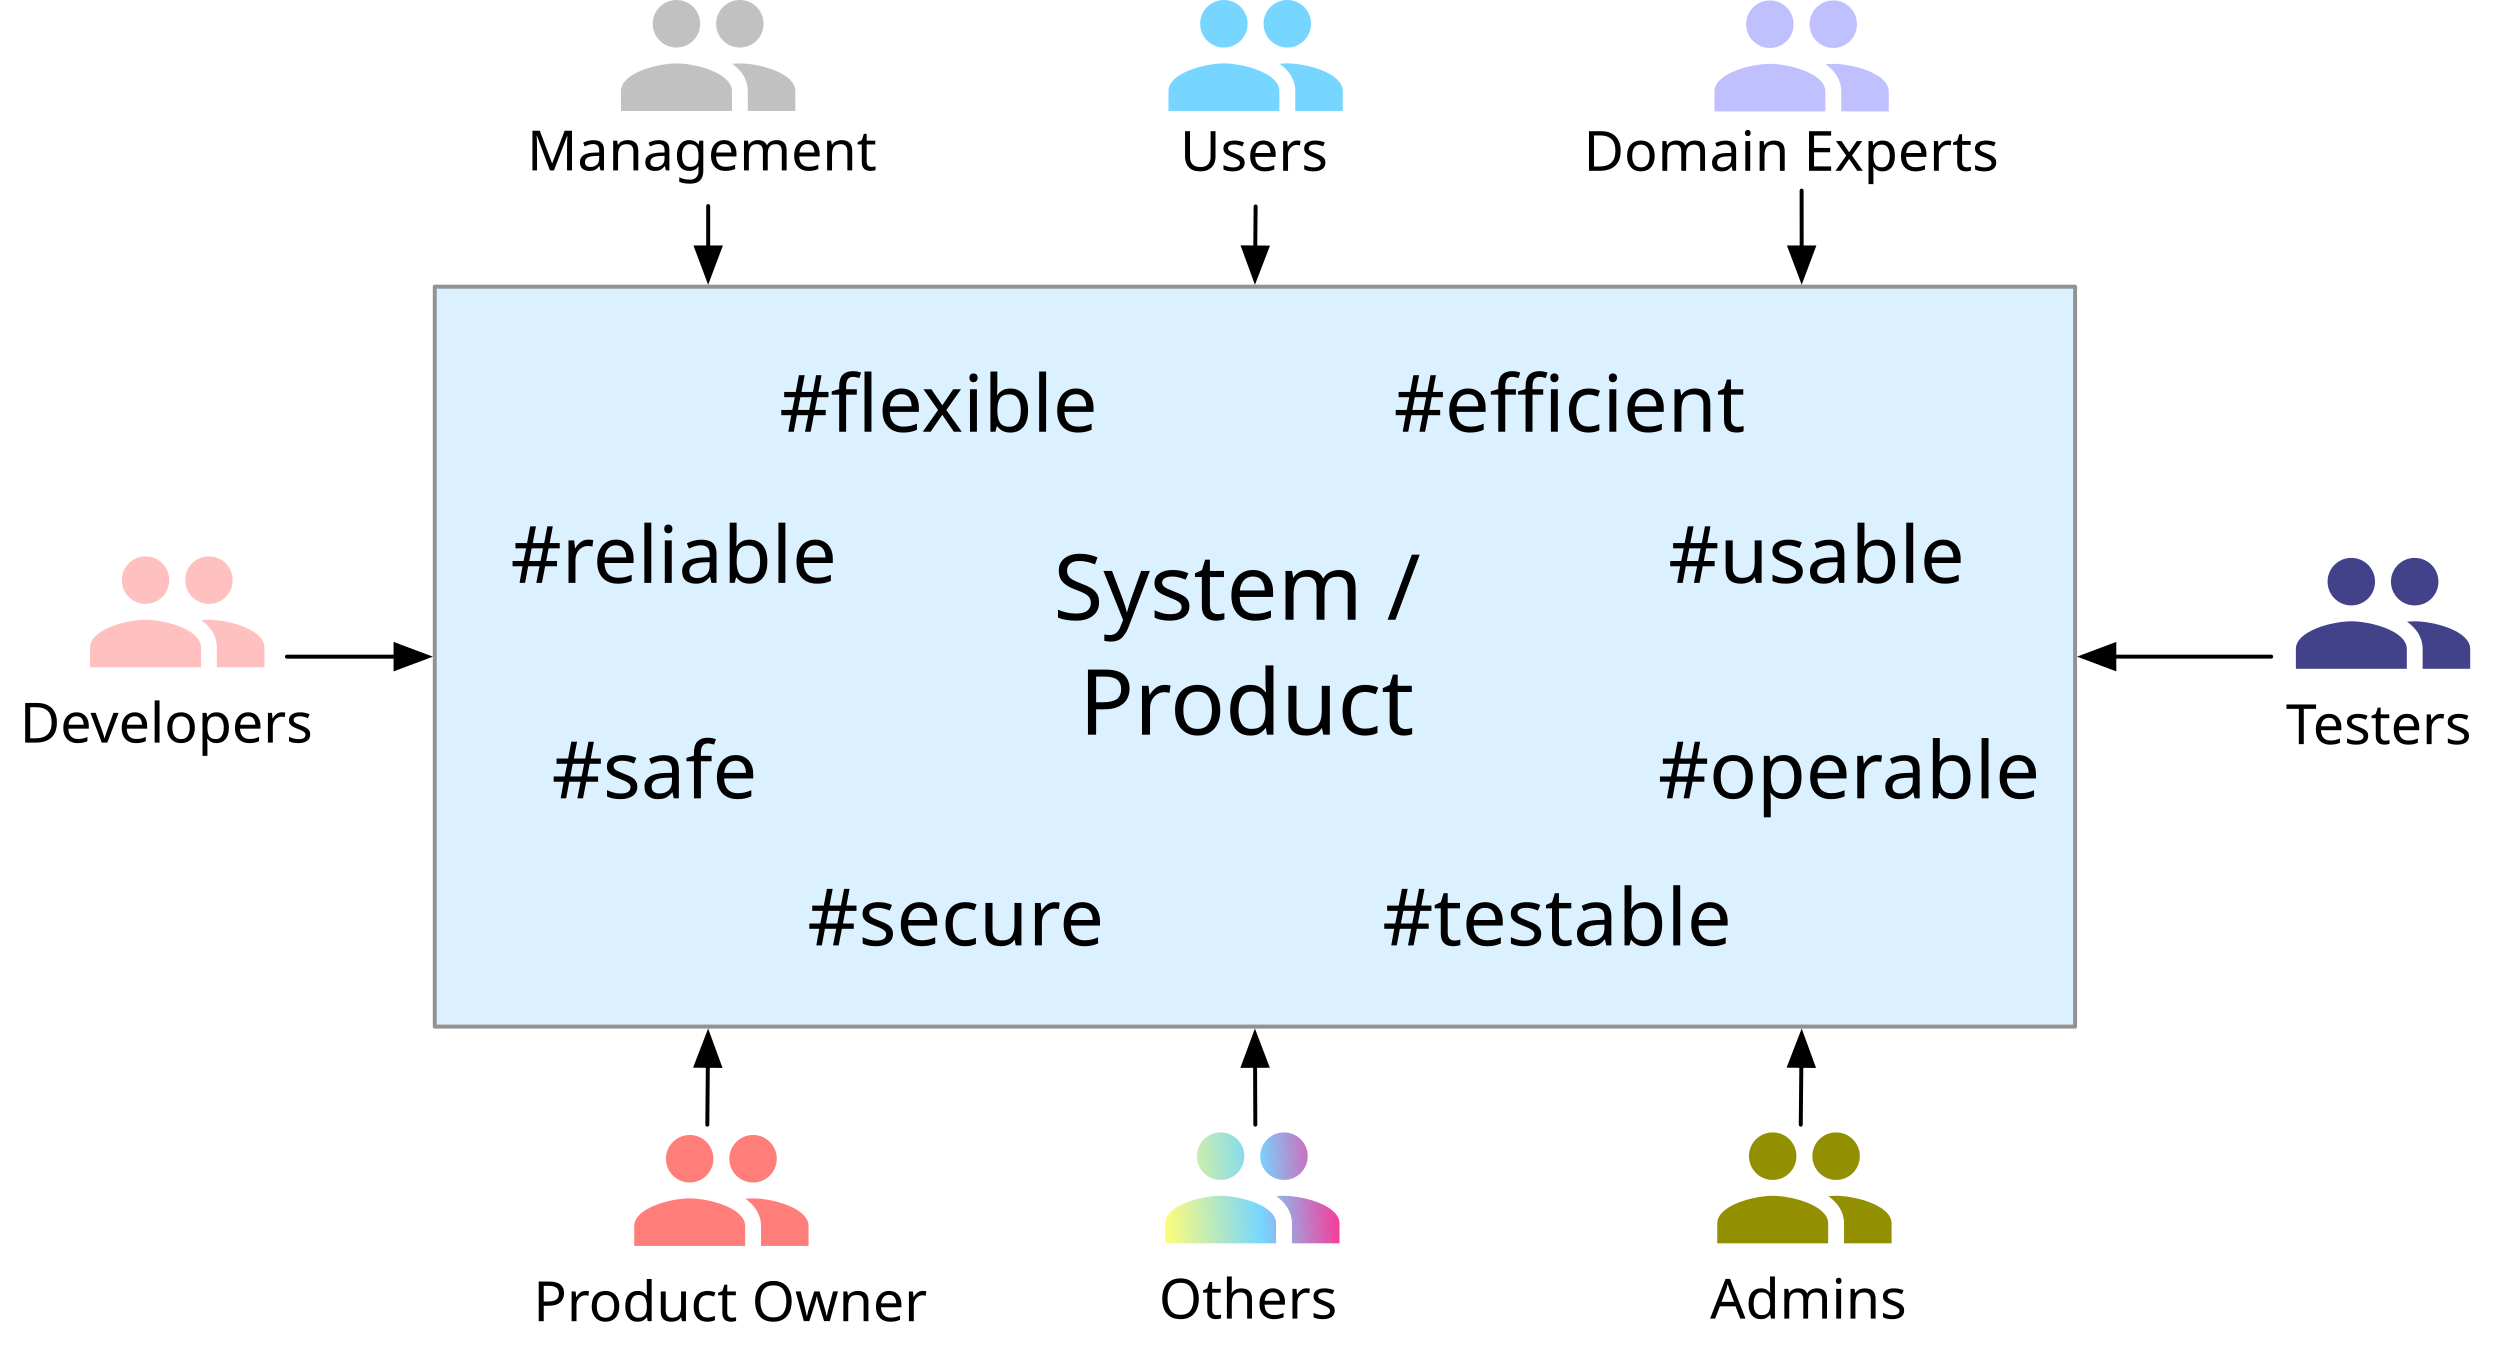
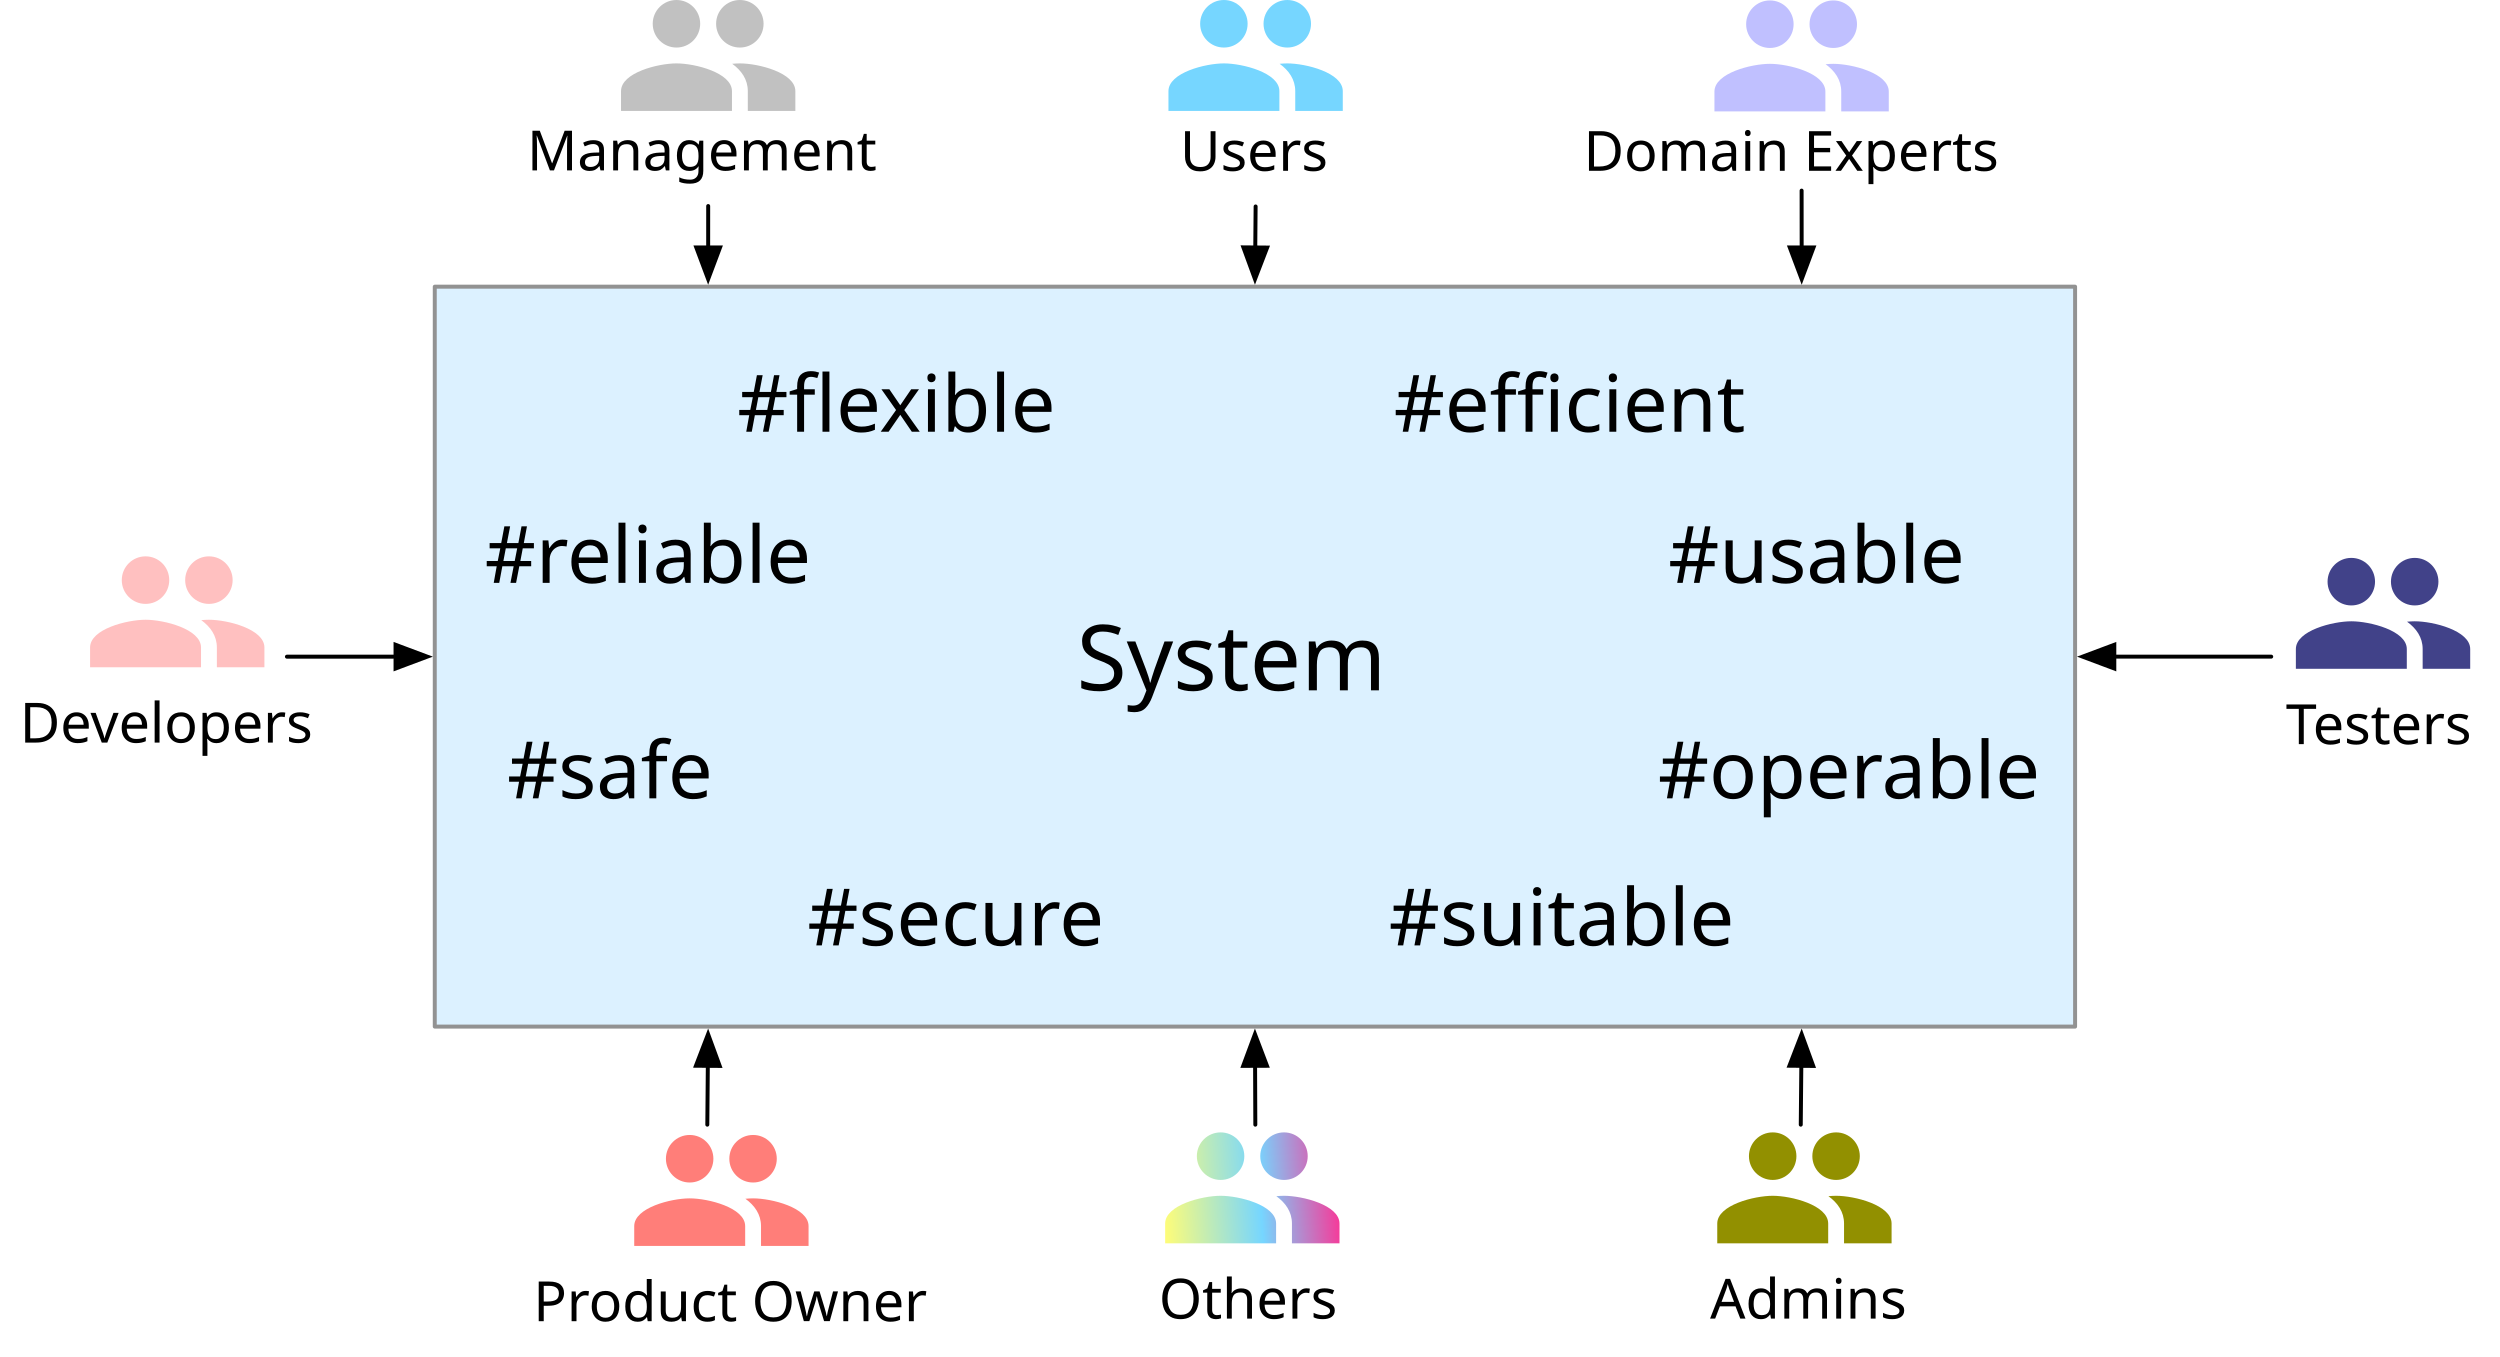
<svg xmlns="http://www.w3.org/2000/svg" xmlns:xlink="http://www.w3.org/1999/xlink" version="1.1" viewBox="-17.479 76.145 630.972 342.452" width="630.972" height="342.452">
  <defs>
    <linearGradient x1="0" x2="1" id="Gradient" gradientUnits="userSpaceOnUse">
      <stop offset="0" stop-color="#fffd78" />
      <stop offset=".539" stop-color="#76d6ff" />
      <stop offset="1" stop-color="#ff2f92" />
    </linearGradient>
    <linearGradient id="Obj_Gradient" xlink:href="#Gradient" gradientTransform="translate(275.7256 377.5471) rotate(-4) scale(45.846)" />
    <marker orient="auto" overflow="visible" markerUnits="strokeWidth" id="FilledArrow_Marker" stroke-linejoin="miter" stroke-miterlimit="10" viewBox="-1 -4 10 8" markerWidth="10" markerHeight="8" color="black">
      <g>
        <path d="M 8 0 L 0 -3 L 0 3 Z" fill="currentColor" stroke="currentColor" stroke-width="1" />
      </g>
    </marker>
  </defs>
-   <g id="arc42_QM_nicer_design_1" stroke-opacity="1" fill="none" fill-opacity="1" stroke-dasharray="none" stroke="none">
+   <g id="arc42_QM_nicer_design_1" stroke-dasharray="none" fill="none" fill-opacity="1" stroke="none" stroke-opacity="1">
    <g id="arc42_QM_nicer_design_1_Ebene_1">
      <g id="Graphic_1245">
        <rect x="92.25" y="148.5" width="414" height="186.75" fill="#dcf1ff" />
        <rect x="92.25" y="148.5" width="414" height="186.75" stroke="#929292" stroke-linecap="round" stroke-linejoin="round" stroke-width="1" />
      </g>
      <g id="Graphic_1246">
-         <text transform="translate(108.5 203.2586)" fill="black">
+         <text transform="translate(101.9792 203.2586)" fill="black">
          <tspan font-family="Mark Pro" font-size="20" fill="black" x="2.888" y="20">#reliable</tspan>
        </text>
      </g>
      <g id="Graphic_1247">
-         <text transform="translate(175.358 165.1164)" fill="black">
+         <text transform="translate(164.75 165.1164)" fill="black">
          <tspan font-family="Mark Pro" font-size="20" fill="black" x="3.852" y="20">#flexible</tspan>
        </text>
      </g>
      <g id="Graphic_1248">
        <text transform="translate(328.75 165.1164)" fill="black">
          <tspan font-family="Mark Pro" font-size="20" fill="black" x="5.536" y="20">#efficient</tspan>
        </text>
      </g>
      <g id="Graphic_1249">
        <text transform="translate(400.75 257.6336)" fill="black">
          <tspan font-family="Mark Pro" font-size="20" fill="black" x=".22" y="20">#operable</tspan>
        </text>
      </g>
      <g id="Graphic_1250">
-         <text transform="translate(108.5 257.6336)" fill="black">
+         <text transform="translate(97.25 257.6336)" fill="black">
          <tspan font-family="Mark Pro" font-size="20" fill="black" x="13.258" y="20">#safe</tspan>
        </text>
      </g>
      <g id="Graphic_1251">
        <text transform="translate(183.375 294.7586)" fill="black">
          <tspan font-family="Mark Pro" font-size="20" fill="black" x="2.908" y="20">#secure</tspan>
        </text>
      </g>
      <g id="Graphic_1252">
        <text transform="translate(328.75 294.7586)" fill="black">
-           <tspan font-family="Mark Pro" font-size="20" fill="black" x="2.64" y="20">#testable</tspan>
+           <tspan font-family="Mark Pro" font-size="20" fill="black" x="4.27" y="20">#suitable</tspan>
        </text>
      </g>
      <g id="Graphic_1253">
        <text transform="translate(400.75 203.2586)" fill="black">
          <tspan font-family="Mark Pro" font-size="20" fill="black" x="2.808" y="20">#usable</tspan>
        </text>
      </g>
      <g id="Graphic_1254">
-         <text transform="translate(248.3682 209.5625)" fill="black">
-           <tspan font-family="Mark Pro" font-size="23" fill="black" x="4618528e-19" y="23">System /</tspan>
-           <tspan font-family="Mark Pro" font-size="23" fill="black" x="6.503" y="52">Product</tspan>
+         <text transform="translate(251.1787 227.375)" fill="black">
+           <tspan font-family="Mark Pro" font-size="23" fill="black" x="3.076" y="23">System </tspan>
        </text>
      </g>
      <g id="Graphic_1271">
        <path d="M 172.593 374.597 C 175.912 374.597 178.572 371.917 178.572 368.597 C 178.572 365.277 175.912 362.597 172.593 362.597 C 169.273 362.597 166.593 365.277 166.593 368.597 C 166.593 371.917 169.273 374.597 172.593 374.597 Z M 156.593 374.597 C 159.912 374.597 162.572 371.917 162.572 368.597 C 162.572 365.277 159.912 362.597 156.593 362.597 C 153.273 362.597 150.593 365.277 150.593 368.597 C 150.593 371.917 153.273 374.597 156.593 374.597 Z M 156.593 378.597 C 151.933 378.597 142.593 380.937 142.593 385.597 L 142.593 390.597 L 170.593 390.597 L 170.593 385.597 C 170.593 380.937 161.252 378.597 156.593 378.597 Z M 172.593 378.597 C 172.012 378.597 171.352 378.637 170.653 378.697 C 172.972 380.377 174.593 382.637 174.593 385.597 L 174.593 390.597 L 186.593 390.597 L 186.593 385.597 C 186.593 380.937 177.252 378.597 172.593 378.597 Z" fill="#ff7e79" />
      </g>
      <g id="Graphic_1274">
        <text transform="translate(115.5 395.5974)" fill="black">
          <tspan font-family="Mark Pro" font-size="14" fill="black" x="1.63" y="14">Product Owner</tspan>
        </text>
      </g>
      <g id="Graphic_1270">
        <path d="M 35.256 228.562 C 38.576 228.562 41.236 225.882 41.236 222.562 C 41.236 219.243 38.576 216.562 35.256 216.562 C 31.936 216.562 29.256 219.243 29.256 222.562 C 29.256 225.882 31.936 228.562 35.256 228.562 Z M 19.256 228.562 C 22.576 228.562 25.236 225.882 25.236 222.562 C 25.236 219.243 22.576 216.562 19.256 216.562 C 15.936 216.562 13.256 219.243 13.256 222.562 C 13.256 225.882 15.936 228.562 19.256 228.562 Z M 19.256 232.562 C 14.596 232.562 5.256 234.903 5.256 239.562 L 5.256 244.562 L 33.256 244.562 L 33.256 239.562 C 33.256 234.903 23.916 232.562 19.256 232.562 Z M 35.256 232.562 C 34.676 232.562 34.016 232.602 33.316 232.662 C 35.636 234.343 37.256 236.602 37.256 239.562 L 37.256 244.562 L 49.256 244.562 L 49.256 239.562 C 49.256 234.903 39.916 232.562 35.256 232.562 Z" fill="#ffc0c0" />
      </g>
      <g id="Graphic_1275">
        <text transform="translate(-12.47889 249.5625)" fill="black">
          <tspan font-family="Mark Pro" font-size="14" fill="black" x="0" y="14">Developers</tspan>
        </text>
      </g>
      <g id="Graphic_1268">
        <path d="M 591.972 228.951 C 595.292 228.951 597.952 226.271 597.952 222.951 C 597.952 219.631 595.292 216.951 591.972 216.951 C 588.652 216.951 585.972 219.631 585.972 222.951 C 585.972 226.271 588.652 228.951 591.972 228.951 Z M 575.972 228.951 C 579.292 228.951 581.952 226.271 581.952 222.951 C 581.952 219.631 579.292 216.951 575.972 216.951 C 572.652 216.951 569.972 219.631 569.972 222.951 C 569.972 226.271 572.652 228.951 575.972 228.951 Z M 575.972 232.951 C 571.312 232.951 561.972 235.291 561.972 239.951 L 561.972 244.951 L 589.972 244.951 L 589.972 239.951 C 589.972 235.291 580.632 232.951 575.972 232.951 Z M 591.972 232.951 C 591.392 232.951 590.732 232.991 590.032 233.051 C 592.352 234.731 593.972 236.991 593.972 239.951 L 593.972 244.951 L 605.972 244.951 L 605.972 239.951 C 605.972 235.291 596.632 232.951 591.972 232.951 Z" fill="#414289" />
      </g>
      <g id="Graphic_1276">
        <text transform="translate(559.4513 249.9513)" fill="black">
          <tspan font-family="Mark Pro" font-size="14" fill="black" x="6430412e-19" y="14">Testers</tspan>
        </text>
      </g>
      <g id="Graphic_1273">
        <path d="M 169.26 88.145 C 172.579 88.145 175.239 85.465 175.239 82.145 C 175.239 78.825 172.579 76.145 169.26 76.145 C 165.94 76.145 163.26 78.825 163.26 82.145 C 163.26 85.465 165.94 88.145 169.26 88.145 Z M 153.26 88.145 C 156.579 88.145 159.239 85.465 159.239 82.145 C 159.239 78.825 156.579 76.145 153.26 76.145 C 149.94 76.145 147.26 78.825 147.26 82.145 C 147.26 85.465 149.94 88.145 153.26 88.145 Z M 153.26 92.145 C 148.6 92.145 139.26 94.485 139.26 99.145 L 139.26 104.145 L 167.26 104.145 L 167.26 99.145 C 167.26 94.485 157.919 92.145 153.26 92.145 Z M 169.26 92.145 C 168.679 92.145 168.019 92.185 167.32 92.245 C 169.639 93.925 171.26 96.185 171.26 99.145 L 171.26 104.145 L 183.26 104.145 L 183.26 99.145 C 183.26 94.485 173.919 92.145 169.26 92.145 Z" fill="#c1c1c1" />
      </g>
      <g id="Graphic_1278">
        <text transform="translate(115.5425 105.1455)" fill="black">
          <tspan font-family="Mark Pro" font-size="14" fill="black" x="5400125e-19" y="14">Management</tspan>
        </text>
      </g>
      <g id="Graphic_1280">
        <text transform="translate(280.3465 105.2532)" fill="black">
          <tspan font-family="Mark Pro" font-size="14" fill="black" x="0" y="14">Users</tspan>
        </text>
      </g>
      <g id="Graphic_1281">
        <path d="M 307.425 88.145 C 310.745 88.145 313.405 85.465 313.405 82.145 C 313.405 78.825 310.745 76.145 307.425 76.145 C 304.105 76.145 301.425 78.825 301.425 82.145 C 301.425 85.465 304.105 88.145 307.425 88.145 Z M 291.425 88.145 C 294.745 88.145 297.405 85.465 297.405 82.145 C 297.405 78.825 294.745 76.145 291.425 76.145 C 288.105 76.145 285.425 78.825 285.425 82.145 C 285.425 85.465 288.105 88.145 291.425 88.145 Z M 291.425 92.145 C 286.765 92.145 277.425 94.485 277.425 99.145 L 277.425 104.145 L 305.425 104.145 L 305.425 99.145 C 305.425 94.485 296.085 92.145 291.425 92.145 Z M 307.425 92.145 C 306.845 92.145 306.185 92.185 305.485 92.245 C 307.805 93.925 309.425 96.185 309.425 99.145 L 309.425 104.145 L 321.425 104.145 L 321.425 99.145 C 321.425 94.485 312.085 92.145 307.425 92.145 Z" fill="#76d6ff" />
      </g>
      <g id="Graphic_1279">
        <path d="M 445.227 88.253 C 448.547 88.253 451.207 85.573 451.207 82.253 C 451.207 78.933 448.547 76.253 445.227 76.253 C 441.907 76.253 439.227 78.933 439.227 82.253 C 439.227 85.573 441.907 88.253 445.227 88.253 Z M 429.227 88.253 C 432.547 88.253 435.207 85.573 435.207 82.253 C 435.207 78.933 432.547 76.253 429.227 76.253 C 425.907 76.253 423.227 78.933 423.227 82.253 C 423.227 85.573 425.907 88.253 429.227 88.253 Z M 429.227 92.253 C 424.567 92.253 415.227 94.593 415.227 99.253 L 415.227 104.253 L 443.227 104.253 L 443.227 99.253 C 443.227 94.593 433.887 92.253 429.227 92.253 Z M 445.227 92.253 C 444.647 92.253 443.987 92.293 443.287 92.353 C 445.607 94.033 447.227 96.293 447.227 99.253 L 447.227 104.253 L 459.227 104.253 L 459.227 99.253 C 459.227 94.593 449.887 92.253 445.227 92.253 Z" fill="#c0c0ff" />
      </g>
      <g id="Graphic_1282">
        <text transform="translate(373.0884 105.2532)" fill="black">
          <tspan font-family="Mark Pro" font-size="14" fill="black" x="9.115" y="14">Domain Experts</tspan>
        </text>
      </g>
      <g id="Graphic_1272">
        <path d="M 445.936 373.948 C 449.256 373.948 451.916 371.268 451.916 367.948 C 451.916 364.628 449.256 361.948 445.936 361.948 C 442.616 361.948 439.936 364.628 439.936 367.948 C 439.936 371.268 442.616 373.948 445.936 373.948 Z M 429.936 373.948 C 433.256 373.948 435.916 371.268 435.916 367.948 C 435.916 364.628 433.256 361.948 429.936 361.948 C 426.616 361.948 423.936 364.628 423.936 367.948 C 423.936 371.268 426.616 373.948 429.936 373.948 Z M 429.936 377.948 C 425.276 377.948 415.936 380.288 415.936 384.948 L 415.936 389.948 L 443.936 389.948 L 443.936 384.948 C 443.936 380.288 434.596 377.948 429.936 377.948 Z M 445.936 377.948 C 445.356 377.948 444.696 377.988 443.996 378.048 C 446.316 379.728 447.936 381.988 447.936 384.948 L 447.936 389.948 L 459.936 389.948 L 459.936 384.948 C 459.936 380.288 450.596 377.948 445.936 377.948 Z" fill="#929000" />
      </g>
      <g id="Graphic_1284">
        <text transform="translate(414.1261 394.9481)" fill="black">
          <tspan font-family="Mark Pro" font-size="14" fill="black" x="20250468e-20" y="14">Admins</tspan>
        </text>
      </g>
      <g id="Graphic_1277">
        <text transform="translate(275.0028 394.9481)" fill="black">
          <tspan font-family="Mark Pro" font-size="14" fill="black" x="14921397e-20" y="14">Others</tspan>
        </text>
      </g>
      <g id="Graphic_1283">
        <path d="M 306.593 373.948 C 309.913 373.948 312.573 371.268 312.573 367.948 C 312.573 364.628 309.913 361.948 306.593 361.948 C 303.273 361.948 300.593 364.628 300.593 367.948 C 300.593 371.268 303.273 373.948 306.593 373.948 Z M 290.593 373.948 C 293.913 373.948 296.573 371.268 296.573 367.948 C 296.573 364.628 293.913 361.948 290.593 361.948 C 287.273 361.948 284.593 364.628 284.593 367.948 C 284.593 371.268 287.273 373.948 290.593 373.948 Z M 290.593 377.948 C 285.933 377.948 276.593 380.288 276.593 384.948 L 276.593 389.948 L 304.593 389.948 L 304.593 384.948 C 304.593 380.288 295.253 377.948 290.593 377.948 Z M 306.593 377.948 C 306.013 377.948 305.353 377.988 304.653 378.048 C 306.973 379.728 308.593 381.988 308.593 384.948 L 308.593 389.948 L 320.593 389.948 L 320.593 384.948 C 320.593 380.288 311.253 377.948 306.593 377.948 Z" fill="url(#Obj_Gradient)" />
      </g>
      <g id="Line_1286">
        <line x1="161.26" y1="128.145" x2="161.255" y2="138.6" marker-end="url(#FilledArrow_Marker)" stroke="black" stroke-linecap="round" stroke-linejoin="round" stroke-width="1" />
      </g>
      <g id="Line_1288">
        <line x1="299.425" y1="128.253" x2="299.336" y2="138.6" marker-end="url(#FilledArrow_Marker)" stroke="black" stroke-linecap="round" stroke-linejoin="round" stroke-width="1" />
      </g>
      <g id="Line_1290">
        <line x1="437.227" y1="124.253" x2="437.241" y2="138.6" marker-end="url(#FilledArrow_Marker)" stroke="black" stroke-linecap="round" stroke-linejoin="round" stroke-width="1" />
      </g>
      <g id="Line_1298">
        <line x1="161.039" y1="360" x2="161.166" y2="345.15" marker-end="url(#FilledArrow_Marker)" stroke="black" stroke-linecap="round" stroke-linejoin="round" stroke-width="1" />
      </g>
      <g id="Line_1299">
        <line x1="299.351" y1="360" x2="299.29" y2="345.15" marker-end="url(#FilledArrow_Marker)" stroke="black" stroke-linecap="round" stroke-linejoin="round" stroke-width="1" />
      </g>
      <g id="Line_1300">
        <line x1="437.013" y1="360" x2="437.155" y2="345.15" marker-end="url(#FilledArrow_Marker)" stroke="black" stroke-linecap="round" stroke-linejoin="round" stroke-width="1" />
      </g>
      <g id="Line_1301">
        <line x1="54.938" y1="241.883" x2="82.35" y2="241.877" marker-end="url(#FilledArrow_Marker)" stroke="black" stroke-linecap="round" stroke-linejoin="round" stroke-width="1" />
      </g>
      <g id="Line_1302">
        <line x1="555.75" y1="241.875" x2="516.15" y2="241.875" marker-end="url(#FilledArrow_Marker)" stroke="black" stroke-linecap="round" stroke-linejoin="round" stroke-width="1" />
      </g>
    </g>
  </g>
</svg>
